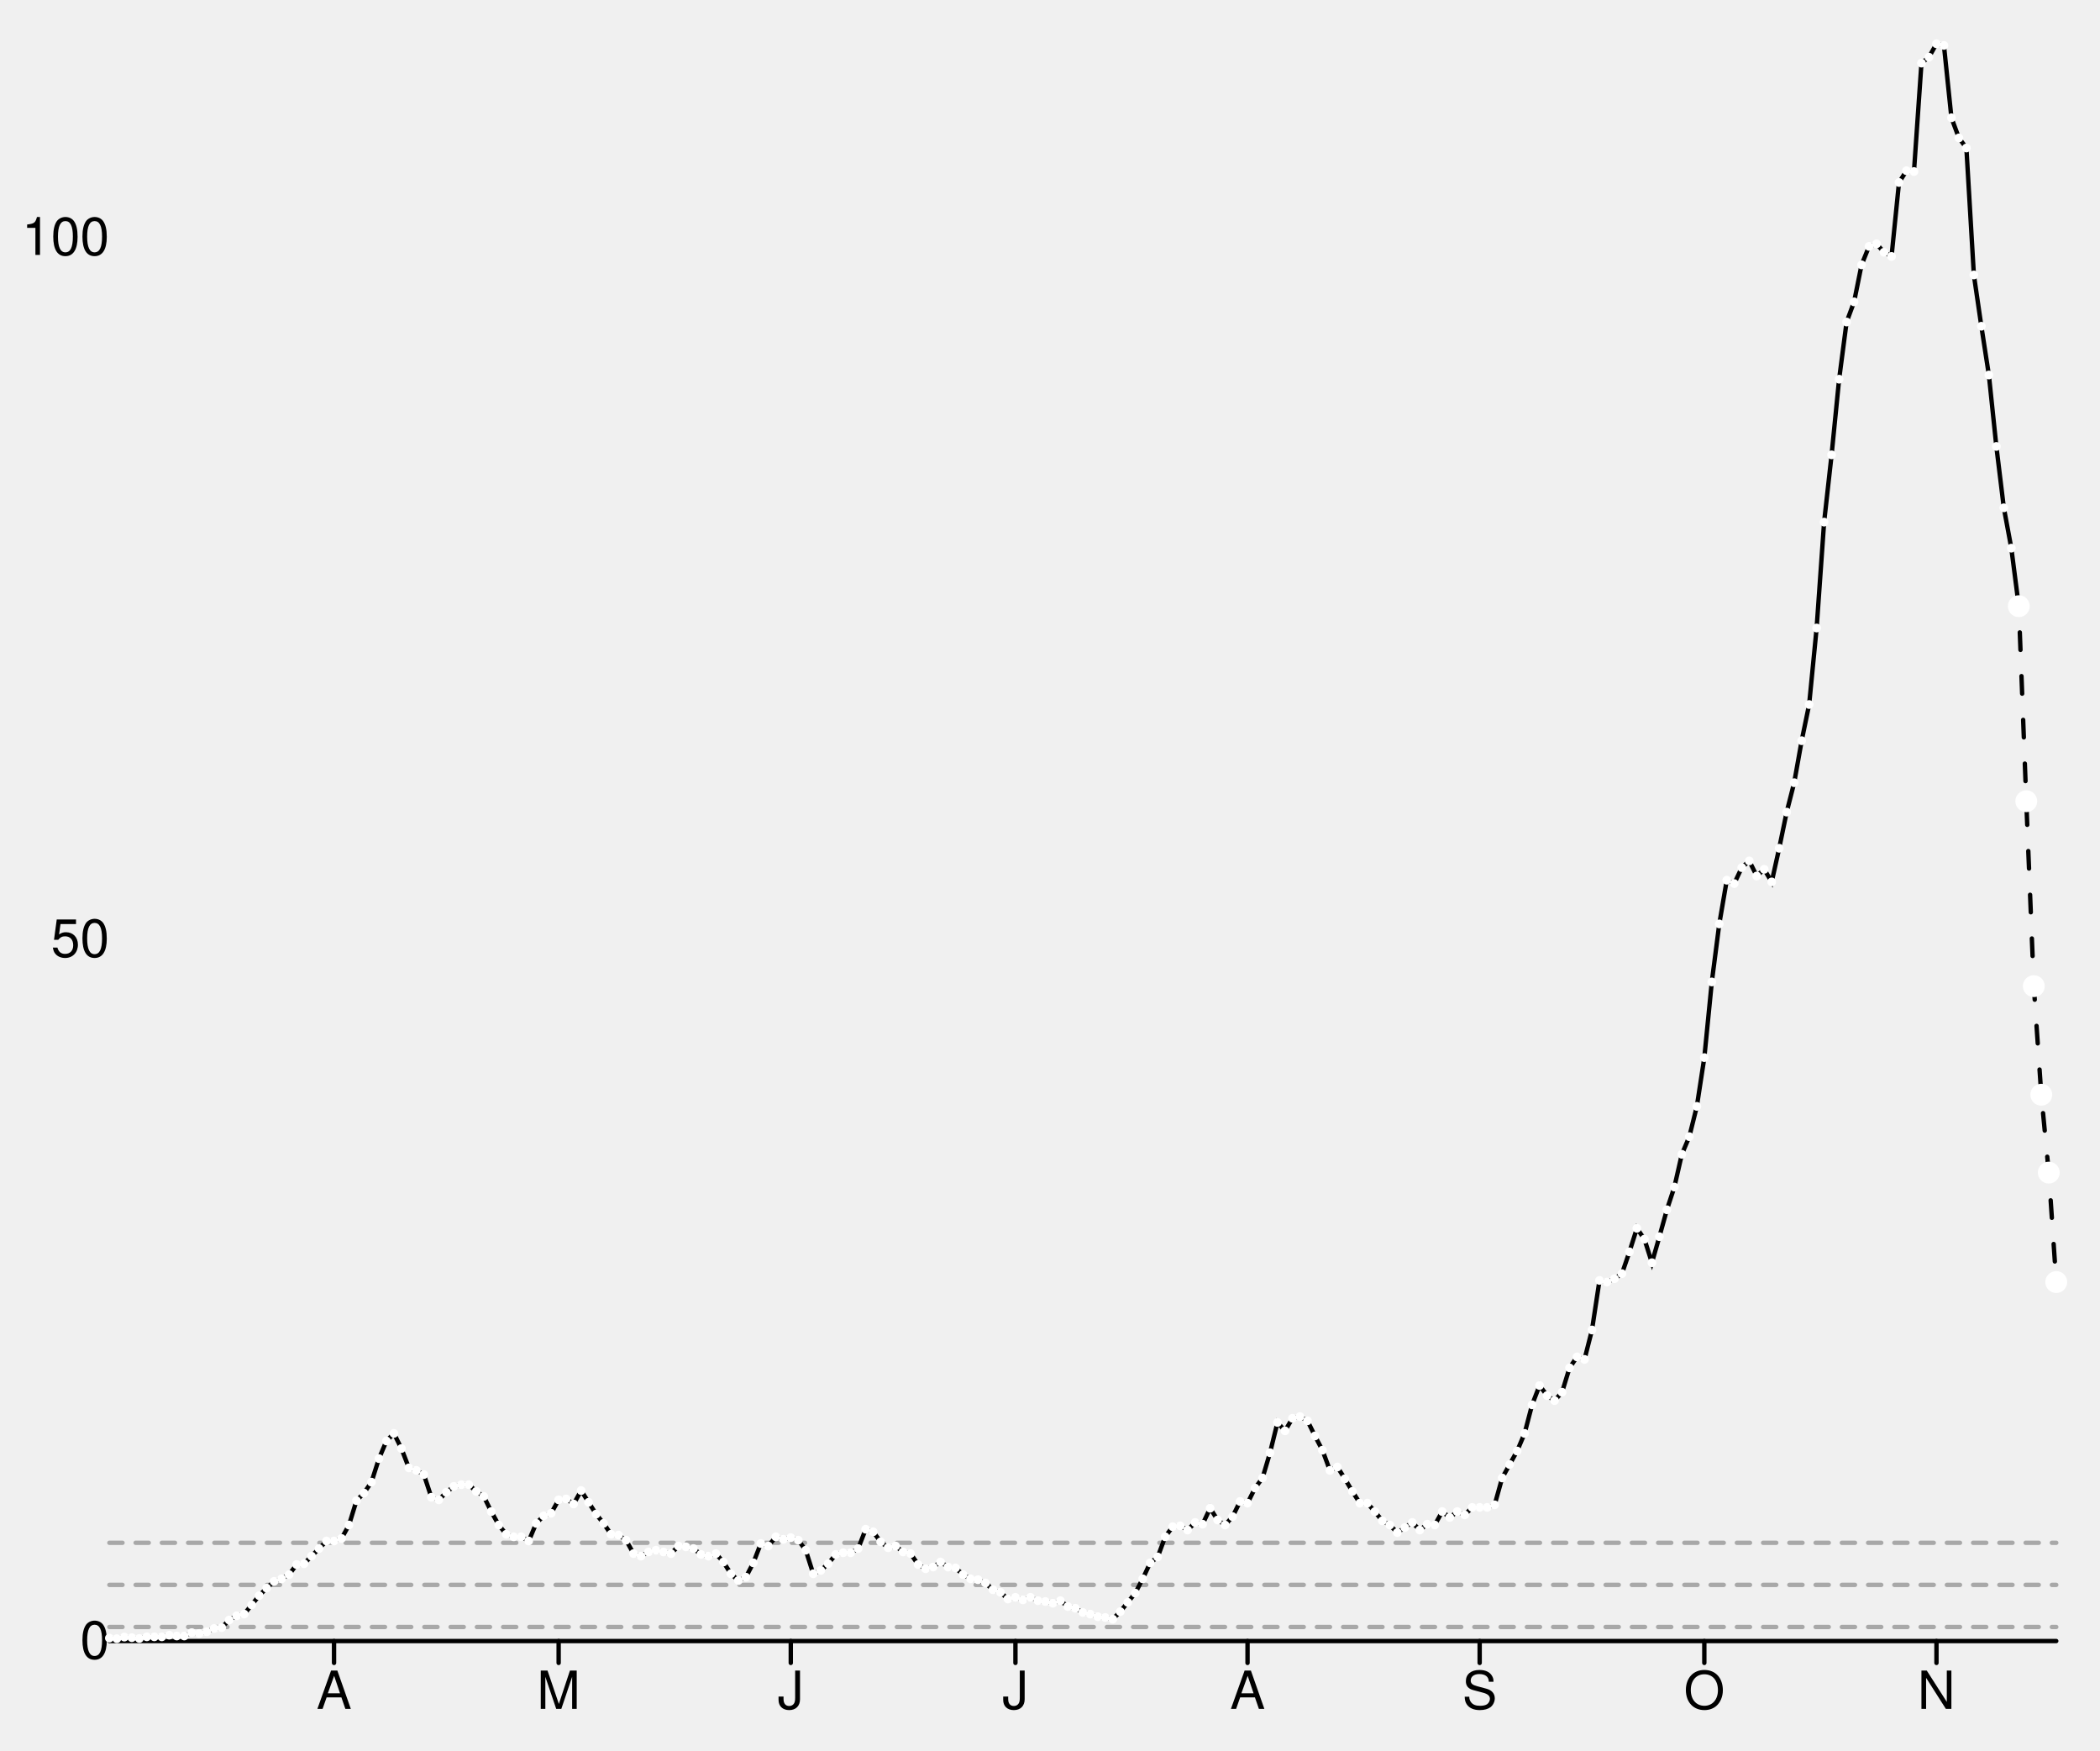
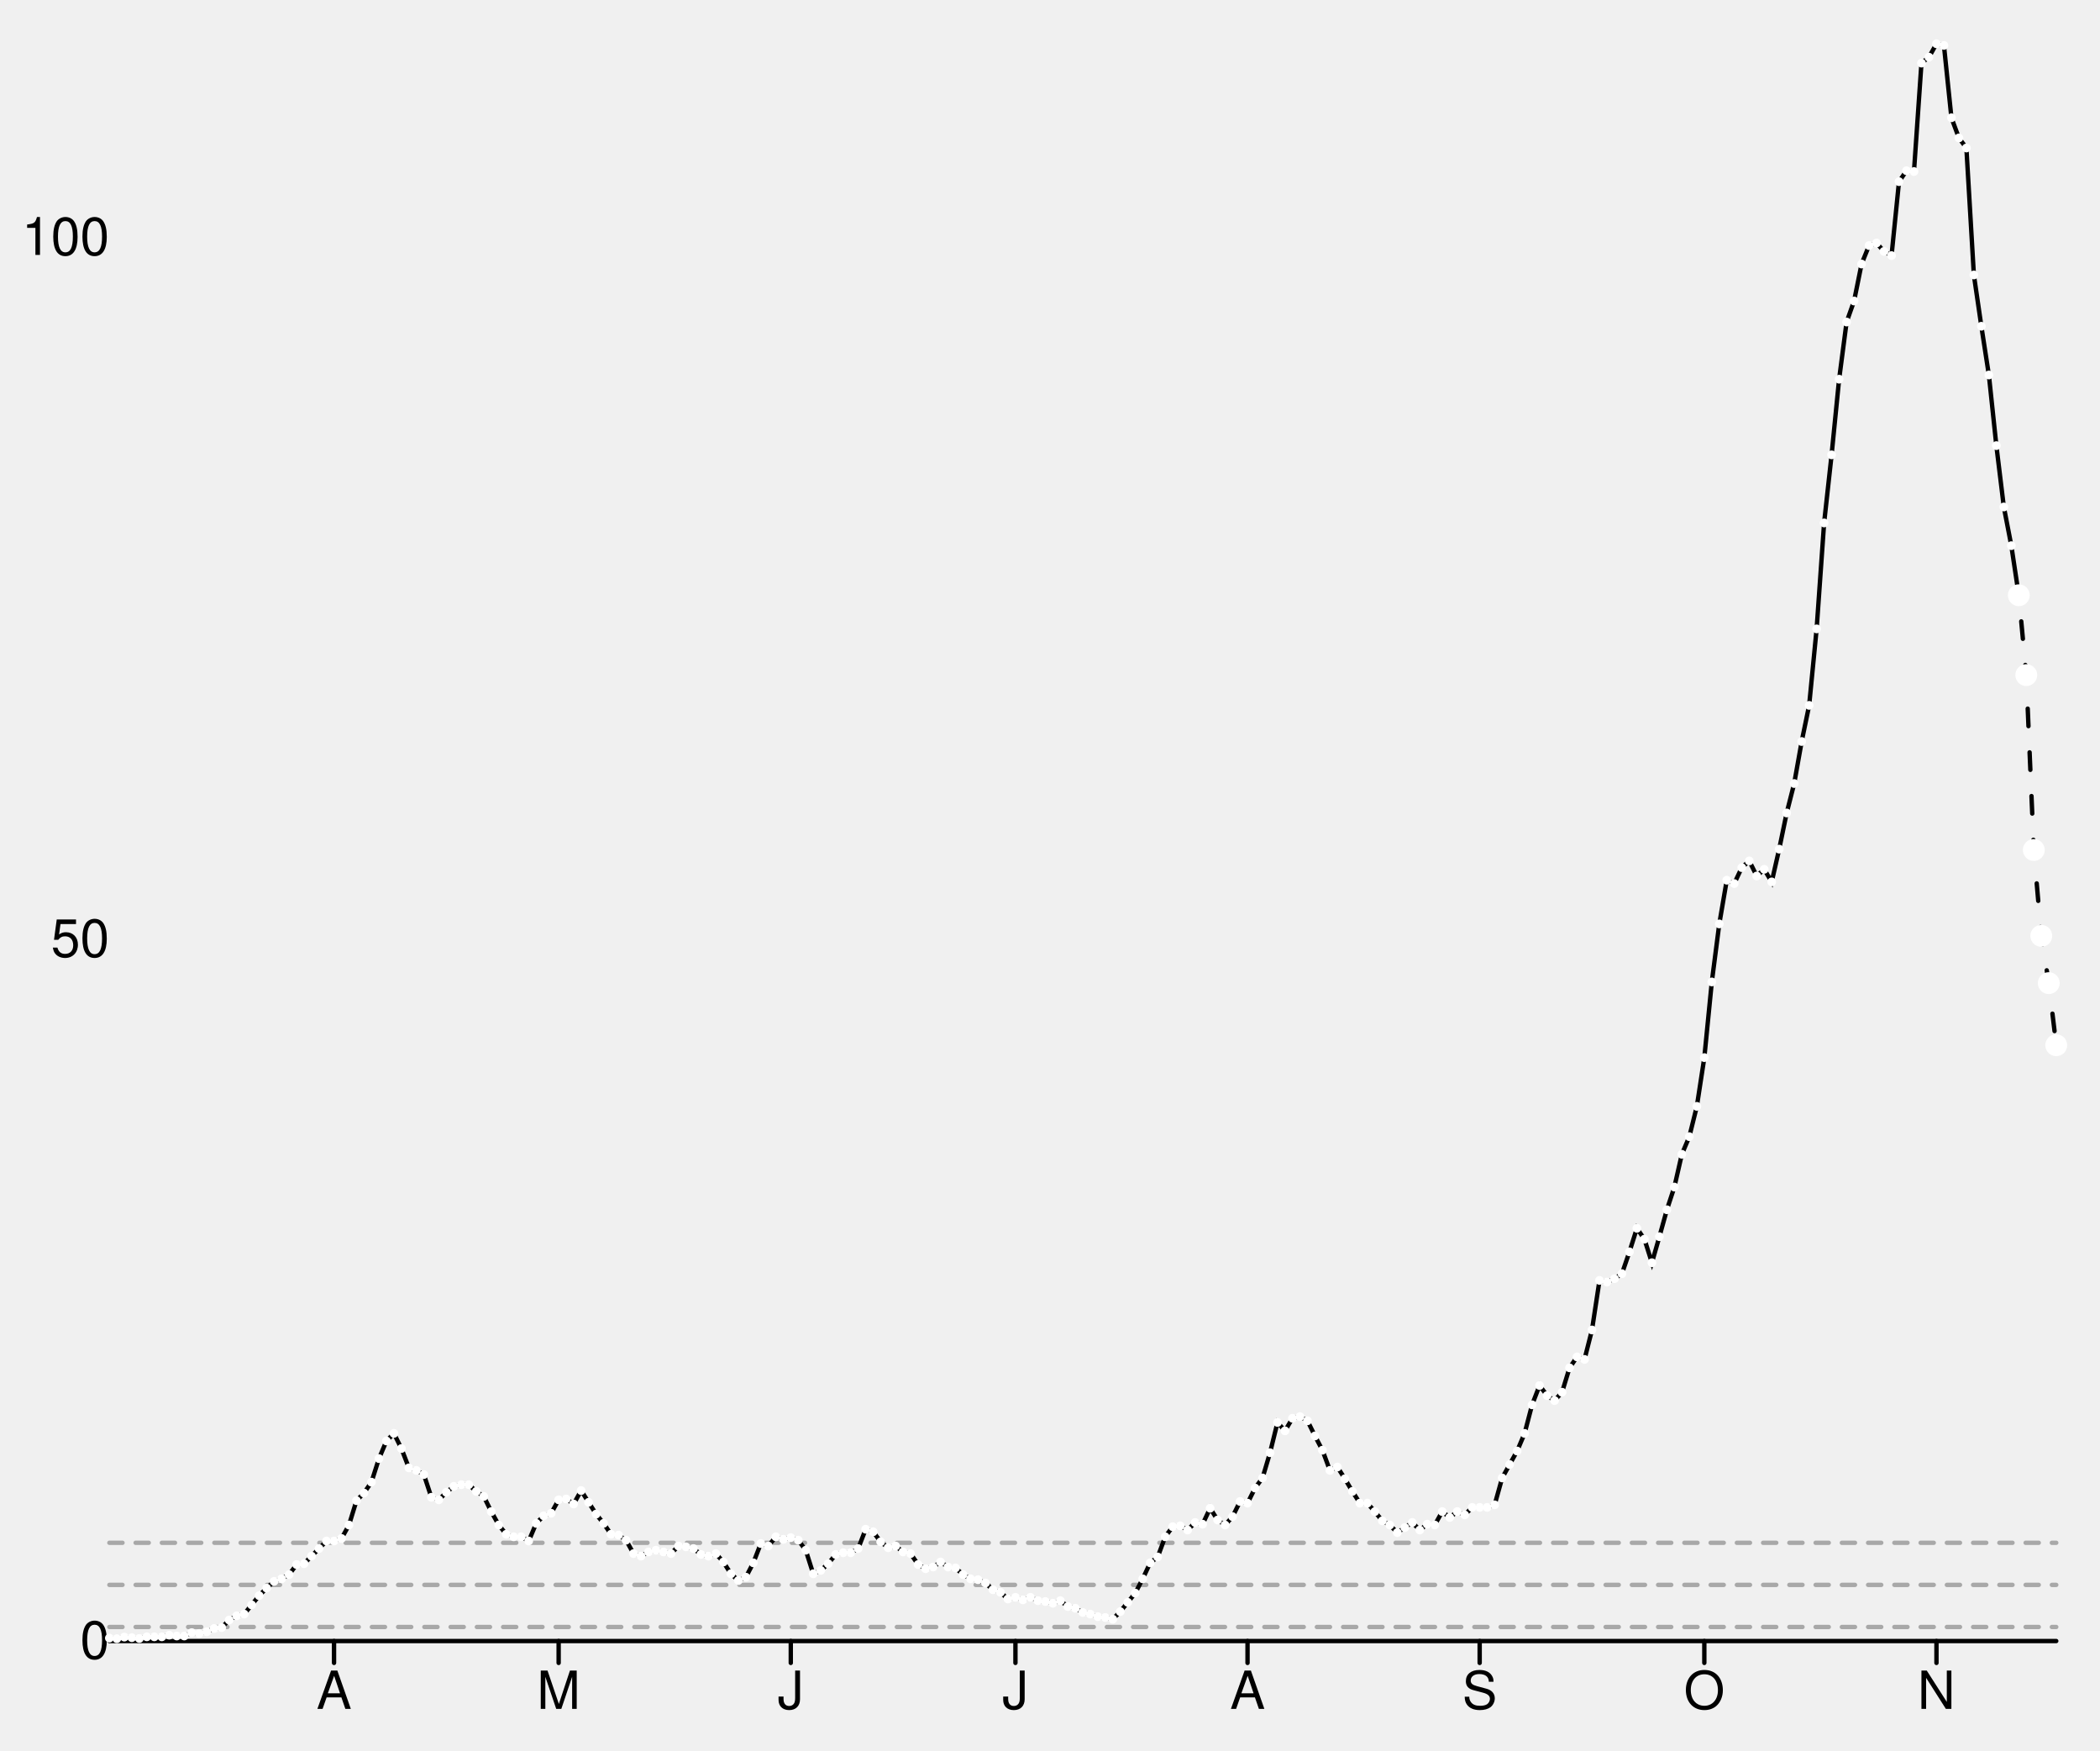
<svg xmlns="http://www.w3.org/2000/svg" width="480" height="400" viewBox="0 0 480 400" style="overflow:display" preserveAspectRatio="xMinYMin meet" overflow="visible">
  <defs>
    <style>
	.data-series path.line { fill-opacity: 0; stroke: black; }
	.data-series path.line.dotted { stroke-dasharray: 12 20 }
	.data-series:hover path.line, .data-series.on path.line { stroke-width: 1; }
	.data-series:hover circle, .data-series.on circle { display: inline; }
	.graph-grid { font-family: "Helvetica Neue",Helvetica,Arial,"Lucida Grande",sans-serif; }
	.graph-grid line { stroke: black; stroke-width: 1; stroke-linecap: round; }
	.graph-grid.graph-grid-x text { text-anchor: middle; dominant-baseline: hanging; transform: translateY(10px); }
	.graph-grid.graph-grid-y text { text-anchor: end; dominant-baseline: middle; transform: translateX(-10px); }
	</style>
  </defs>
  <g class="graph-grid graph-grid-y">
    <line x1="25.00" y1="375.00" x2="470.00" y2="375.00" data-left="25" />
    <text x="35" y="375" text-anchor="end">0</text>
    <text x="35" y="214.623" text-anchor="end">50</text>
    <text x="35" y="54.247" text-anchor="end">100</text>
    <text style="text-anchor:middle;dominant-baseline:hanging;font-weight:bold;transform: translateY(192.5px) rotate(-90deg);" />
  </g>
  <g class="graph-grid graph-grid-x">
    <line class="tick" x1="76.35" y1="375.00" x2="76.35" y2="380.00" />
    <text x="76.346" y="375" text-anchor="middle">A</text>
    <line class="tick" x1="127.69" y1="375.00" x2="127.69" y2="380.00" />
    <text x="127.692" y="375" text-anchor="middle">M</text>
    <line class="tick" x1="180.75" y1="375.00" x2="180.75" y2="380.00" />
    <text x="180.75" y="375" text-anchor="middle">J</text>
    <line class="tick" x1="232.10" y1="375.00" x2="232.10" y2="380.00" />
    <text x="232.096" y="375" text-anchor="middle">J</text>
    <line class="tick" x1="285.15" y1="375.00" x2="285.15" y2="380.00" />
    <text x="285.154" y="375" text-anchor="middle">A</text>
    <line class="tick" x1="338.21" y1="375.00" x2="338.21" y2="380.00" />
    <text x="338.212" y="375" text-anchor="middle">S</text>
    <line class="tick" x1="389.56" y1="375.00" x2="389.56" y2="380.00" />
    <text x="389.558" y="375" text-anchor="middle">O</text>
    <line class="tick" x1="442.62" y1="375.00" x2="442.62" y2="380.00" />
    <text x="442.615" y="375" text-anchor="middle">N</text>
    <text style="text-anchor:middle;dominant-baseline:hanging;font-weight:bold;transform: translateY(192.5px) rotate(-90deg);" />
  </g>
  <g data-series="widespread" class="data-series">
    <path d="M 25.00,352.55L 470.00,352.55" id="E08000004-level-0" class="line" stroke-width="1" stroke-linecap="round" stroke-dasharray="3,3" fill-opacity="0.3" opacity="0.3" />
  </g>
  <g data-series="substantial" class="data-series">
    <path d="M 25.00,362.17L 470.00,362.17" id="E08000004-level-1" class="line" stroke-width="1" stroke-linecap="round" stroke-dasharray="3,3" fill-opacity="0.3" opacity="0.3" />
  </g>
  <g data-series="moderate" class="data-series">
    <path d="M 25.00,371.79L 470.00,371.79" id="E08000004-level-2" class="line" stroke-width="1" stroke-linecap="round" stroke-dasharray="3,3" fill-opacity="0.3" opacity="0.3" />
  </g>
  <g data-series="new-cases" class="data-series">
-     <path d="M 25.00,374.33L 26.71,374.46L 28.42,374.10L 30.13,374.23L 31.85,374.42L 33.56,374.04L 35.27,374.04L 36.98,374.04L 38.69,373.66L 40.40,373.85L 42.12,373.85L 43.83,373.08L 45.54,373.27L 47.25,372.89L 48.96,372.12L 50.67,371.93L 52.38,370.20L 54.10,369.24L 55.81,368.85L 57.52,366.74L 59.23,364.63L 60.94,362.90L 62.65,361.36L 64.37,360.78L 66.08,359.82L 67.79,357.52L 69.50,357.33L 71.21,355.60L 72.92,353.87L 74.63,352.14L 76.35,352.14L 78.06,351.56L 79.77,348.49L 81.48,342.92L 83.19,341.19L 84.90,338.69L 86.62,333.31L 88.33,329.28L 90.04,327.55L 91.75,331.01L 93.46,335.43L 95.17,336.00L 96.88,336.96L 98.60,342.15L 100.31,342.73L 102.02,341.00L 103.73,339.65L 105.44,339.27L 107.15,339.27L 108.87,340.81L 110.58,341.96L 112.29,345.42L 114.00,348.49L 115.71,350.60L 117.42,351.18L 119.13,351.18L 120.85,352.14L 122.56,348.11L 124.27,346.38L 125.98,345.80L 127.69,342.73L 129.40,342.53L 131.12,343.69L 132.83,340.61L 134.54,343.30L 136.25,345.99L 137.96,348.11L 139.67,350.60L 141.38,350.79L 143.10,351.95L 144.81,355.02L 146.52,355.60L 148.23,354.64L 149.94,354.25L 151.65,354.64L 153.37,355.02L 155.08,353.29L 156.79,353.48L 158.50,353.87L 160.21,355.21L 161.92,355.60L 163.63,355.02L 165.35,356.94L 167.06,359.63L 168.77,361.17L 170.48,360.40L 172.19,357.13L 173.90,352.72L 175.62,353.29L 177.33,351.18L 179.04,351.76L 180.75,351.37L 182.46,351.95L 184.17,354.25L 185.88,359.63L 187.60,358.86L 189.31,357.33L 191.02,355.21L 192.73,354.83L 194.44,354.83L 196.15,353.87L 197.87,349.45L 199.58,350.03L 201.29,352.33L 203.00,353.68L 204.71,353.29L 206.42,354.64L 208.13,355.02L 209.85,357.52L 211.56,358.48L 213.27,358.09L 214.98,356.94L 216.69,358.09L 218.40,358.29L 220.12,359.82L 221.83,360.78L 223.54,360.98L 225.25,361.74L 226.96,363.28L 228.67,363.86L 230.38,365.39L 232.10,365.01L 233.81,365.59L 235.52,365.01L 237.23,365.78L 238.94,365.97L 240.65,366.36L 242.37,365.78L 244.08,367.12L 245.79,367.51L 247.50,368.47L 249.21,368.85L 250.92,369.43L 252.63,369.62L 254.35,370.01L 256.06,368.28L 257.77,366.16L 259.48,364.05L 261.19,360.78L 262.90,357.13L 264.62,355.79L 266.33,351.18L 268.04,348.87L 269.75,348.68L 271.46,349.64L 273.17,347.91L 274.88,348.30L 276.60,344.65L 278.31,347.34L 280.02,348.49L 281.73,346.57L 283.44,343.11L 285.15,343.49L 286.87,340.04L 288.58,337.73L 290.29,331.97L 292.00,325.05L 293.71,326.97L 295.42,324.09L 297.13,323.71L 298.85,324.67L 300.56,328.13L 302.27,331.39L 303.98,336.00L 305.69,335.23L 307.40,337.92L 309.12,340.81L 310.83,343.49L 312.54,343.49L 314.25,345.42L 315.96,347.53L 317.67,348.49L 319.38,350.22L 321.10,349.07L 322.81,347.91L 324.52,349.64L 326.23,348.30L 327.94,348.49L 329.65,345.42L 331.37,346.76L 333.08,345.42L 334.79,346.18L 336.50,344.46L 338.21,344.46L 339.92,344.46L 341.63,343.88L 343.35,337.73L 345.06,334.66L 346.77,331.58L 348.48,327.55L 350.19,321.02L 351.90,316.60L 353.62,318.91L 355.33,320.06L 357.04,318.14L 358.75,312.57L 360.46,310.07L 362.17,310.64L 363.88,303.92L 365.60,292.59L 367.31,292.97L 369.02,292.20L 370.73,291.05L 372.44,286.06L 374.15,280.68L 375.87,283.17L 377.58,288.55L 379.29,282.60L 381.00,276.45L 382.71,271.26L 384.42,263.77L 386.13,259.74L 387.85,252.82L 389.56,241.68L 391.27,224.39L 392.98,211.13L 394.69,201.14L 396.40,201.91L 398.12,198.26L 399.83,196.73L 401.54,200.18L 403.25,198.65L 404.96,201.53L 406.67,193.84L 408.38,185.58L 410.10,178.86L 411.81,169.26L 413.52,160.99L 415.23,143.51L 416.94,119.31L 418.65,103.94L 420.37,86.65L 422.08,73.59L 423.79,68.98L 425.50,60.52L 427.21,56.30L 428.92,55.72L 430.63,57.64L 432.35,58.60L 434.06,41.70L 435.77,39.01L 437.48,39.20L 439.19,14.42L 440.90,13.07L 442.62,10.00L 444.33,10.38L 446.04,26.91L 447.75,31.52L 449.46,33.82L 451.17,62.83L 452.88,74.55L 454.60,85.69L 456.31,102.02L 458.02,116.04L 459.73,125.26L 461.44,138.52" id="New cases" class="line" stroke-width="1" stroke-linecap="round" />
+     <path d="M 25.00,374.33L 26.71,374.46L 28.42,374.10L 30.13,374.23L 31.85,374.42L 33.56,374.04L 35.27,374.04L 36.98,374.04L 38.69,373.66L 40.40,373.85L 42.12,373.85L 43.83,373.08L 45.54,373.27L 47.25,372.89L 48.96,372.12L 50.67,371.93L 52.38,370.20L 54.10,369.24L 55.81,368.85L 57.52,366.74L 59.23,364.63L 60.94,362.90L 62.65,361.36L 64.37,360.78L 66.08,359.82L 67.79,357.52L 69.50,357.33L 71.21,355.60L 72.92,353.87L 74.63,352.14L 76.35,352.14L 78.06,351.56L 79.77,348.49L 81.48,342.92L 83.19,341.19L 84.90,338.69L 86.62,333.31L 88.33,329.28L 90.04,327.55L 91.75,331.01L 93.46,335.43L 95.17,336.00L 96.88,336.96L 98.60,342.15L 100.31,342.73L 102.02,341.00L 103.73,339.65L 105.44,339.27L 107.15,339.27L 108.87,340.81L 110.58,341.96L 112.29,345.42L 114.00,348.49L 115.71,350.60L 117.42,351.18L 119.13,351.18L 120.85,352.14L 122.56,348.11L 124.27,346.38L 125.98,345.80L 127.69,342.73L 129.40,342.53L 131.12,343.69L 132.83,340.61L 134.54,343.30L 136.25,345.99L 137.96,348.11L 139.67,350.60L 141.38,350.79L 143.10,351.95L 144.81,355.02L 146.52,355.60L 148.23,354.64L 149.94,354.25L 151.65,354.64L 153.37,355.02L 155.08,353.29L 156.79,353.48L 158.50,353.87L 160.21,355.21L 161.92,355.60L 163.63,355.02L 165.35,356.94L 167.06,359.63L 168.77,361.17L 170.48,360.40L 172.19,357.13L 173.90,352.72L 175.62,353.29L 177.33,351.18L 179.04,351.76L 180.75,351.37L 182.46,351.95L 184.17,354.25L 185.88,359.63L 187.60,358.86L 189.31,357.33L 191.02,355.21L 192.73,354.83L 194.44,354.83L 196.15,353.87L 197.87,349.45L 199.58,350.03L 201.29,352.33L 203.00,353.68L 204.71,353.29L 206.42,354.64L 208.13,355.02L 209.85,357.52L 211.56,358.48L 213.27,358.09L 214.98,356.94L 216.69,358.09L 218.40,358.29L 220.12,359.82L 221.83,360.78L 223.54,360.98L 225.25,361.74L 226.96,363.28L 228.67,363.86L 230.38,365.39L 232.10,365.01L 233.81,365.59L 235.52,365.01L 237.23,365.78L 238.94,365.97L 240.65,366.36L 242.37,365.78L 244.08,367.12L 245.79,367.51L 247.50,368.47L 249.21,368.85L 250.92,369.43L 252.63,369.62L 254.35,370.01L 256.06,368.28L 257.77,366.16L 259.48,364.05L 261.19,360.78L 262.90,357.13L 264.62,355.79L 266.33,351.18L 268.04,348.87L 269.75,348.68L 271.46,349.64L 273.17,347.91L 274.88,348.30L 276.60,344.65L 278.31,347.34L 280.02,348.49L 281.73,346.57L 283.44,343.11L 285.15,343.49L 286.87,340.04L 288.58,337.73L 290.29,331.97L 292.00,325.05L 293.71,326.97L 295.42,324.09L 297.13,323.71L 298.85,324.67L 300.56,328.13L 302.27,331.39L 303.98,336.00L 305.69,335.23L 307.40,337.92L 309.12,340.81L 310.83,343.49L 312.54,343.49L 314.25,345.42L 315.96,347.53L 317.67,348.49L 319.38,350.22L 321.10,349.07L 322.81,347.91L 324.52,349.64L 326.23,348.30L 327.94,348.49L 329.65,345.42L 331.37,346.76L 333.08,345.42L 334.79,346.18L 336.50,344.46L 338.21,344.46L 339.92,344.46L 341.63,343.88L 343.35,337.73L 345.06,334.66L 346.77,331.58L 348.48,327.55L 350.19,321.02L 351.90,316.60L 353.62,318.91L 355.33,320.06L 357.04,318.14L 358.75,312.57L 360.46,310.07L 362.17,310.64L 363.88,303.92L 365.60,292.59L 367.31,292.97L 369.02,292.20L 370.73,291.05L 372.44,286.06L 374.15,280.68L 375.87,283.17L 377.58,288.55L 379.29,282.60L 381.00,276.45L 382.71,271.26L 384.42,263.77L 386.13,259.74L 387.85,252.82L 389.56,241.68L 391.27,224.39L 392.98,211.13L 394.69,201.14L 396.40,201.91L 398.12,198.26L 399.83,196.73L 401.54,200.18L 403.25,198.65L 404.96,201.53L 406.67,194.04L 408.38,185.78L 410.10,179.05L 411.81,169.45L 413.52,161.19L 415.23,143.71L 416.94,119.50L 418.65,103.94L 420.37,86.65L 422.08,73.59L 423.79,68.78L 425.50,60.33L 427.21,56.11L 428.92,55.53L 430.63,57.45L 432.35,58.41L 434.06,41.51L 435.77,39.01L 437.48,39.20L 439.19,14.42L 440.90,13.07L 442.62,10.00L 444.33,10.38L 446.04,26.91L 447.75,31.52L 449.46,33.82L 451.17,62.83L 452.88,74.55L 454.60,85.69L 456.31,101.83L 458.02,115.85L 459.73,124.69L 461.44,136.02" id="New cases" class="line" stroke-width="1" stroke-linecap="round" />
    <circle cx="25.00" cy="374.33" data-y="0.21" data-x="1583107200" r="1" fill="white" />
    <circle cx="26.71" cy="374.46" data-y="0.17" data-x="1583193600" r="1" fill="white" />
    <circle cx="28.42" cy="374.10" data-y="0.28" data-x="1583280000" r="1" fill="white" />
    <circle cx="30.13" cy="374.23" data-y="0.24" data-x="1583366400" r="1" fill="white" />
    <circle cx="31.85" cy="374.42" data-y="0.18" data-x="1583452800" r="1" fill="white" />
    <circle cx="33.56" cy="374.04" data-y="0.30" data-x="1583539200" r="1" fill="white" />
    <circle cx="35.27" cy="374.04" data-y="0.30" data-x="1583625600" r="1" fill="white" />
    <circle cx="36.98" cy="374.04" data-y="0.30" data-x="1583712000" r="1" fill="white" />
    <circle cx="38.69" cy="373.66" data-y="0.42" data-x="1583798400" r="1" fill="white" />
    <circle cx="40.40" cy="373.85" data-y="0.36" data-x="1583884800" r="1" fill="white" />
    <circle cx="42.12" cy="373.85" data-y="0.36" data-x="1583971200" r="1" fill="white" />
    <circle cx="43.83" cy="373.08" data-y="0.60" data-x="1584057600" r="1" fill="white" />
    <circle cx="45.54" cy="373.27" data-y="0.54" data-x="1584144000" r="1" fill="white" />
    <circle cx="47.25" cy="372.89" data-y="0.66" data-x="1584230400" r="1" fill="white" />
    <circle cx="48.96" cy="372.12" data-y="0.90" data-x="1584316800" r="1" fill="white" />
    <circle cx="50.67" cy="371.93" data-y="0.96" data-x="1584403200" r="1" fill="white" />
    <circle cx="52.38" cy="370.20" data-y="1.50" data-x="1584489600" r="1" fill="white" />
    <circle cx="54.10" cy="369.24" data-y="1.80" data-x="1584576000" r="1" fill="white" />
    <circle cx="55.81" cy="368.85" data-y="1.92" data-x="1584662400" r="1" fill="white" />
    <circle cx="57.52" cy="366.74" data-y="2.58" data-x="1584748800" r="1" fill="white" />
    <circle cx="59.23" cy="364.63" data-y="3.23" data-x="1584835200" r="1" fill="white" />
    <circle cx="60.94" cy="362.90" data-y="3.77" data-x="1584921600" r="1" fill="white" />
    <circle cx="62.65" cy="361.36" data-y="4.25" data-x="1585008000" r="1" fill="white" />
    <circle cx="64.37" cy="360.78" data-y="4.43" data-x="1585094400" r="1" fill="white" />
    <circle cx="66.08" cy="359.82" data-y="4.73" data-x="1585180800" r="1" fill="white" />
    <circle cx="67.79" cy="357.52" data-y="5.45" data-x="1585267200" r="1" fill="white" />
    <circle cx="69.50" cy="357.33" data-y="5.51" data-x="1585353600" r="1" fill="white" />
    <circle cx="71.21" cy="355.60" data-y="6.05" data-x="1585440000" r="1" fill="white" />
    <circle cx="72.92" cy="353.87" data-y="6.59" data-x="1585526400" r="1" fill="white" />
    <circle cx="74.63" cy="352.14" data-y="7.13" data-x="1585612800" r="1" fill="white" />
    <circle cx="76.35" cy="352.14" data-y="7.13" data-x="1585699200" r="1" fill="white" />
    <circle cx="78.06" cy="351.56" data-y="7.31" data-x="1585785600" r="1" fill="white" />
    <circle cx="79.77" cy="348.49" data-y="8.27" data-x="1585872000" r="1" fill="white" />
    <circle cx="81.48" cy="342.92" data-y="10.00" data-x="1585958400" r="1" fill="white" />
    <circle cx="83.19" cy="341.19" data-y="10.54" data-x="1586044800" r="1" fill="white" />
    <circle cx="84.90" cy="338.69" data-y="11.32" data-x="1586131200" r="1" fill="white" />
    <circle cx="86.62" cy="333.31" data-y="13.00" data-x="1586217600" r="1" fill="white" />
    <circle cx="88.33" cy="329.28" data-y="14.25" data-x="1586304000" r="1" fill="white" />
    <circle cx="90.04" cy="327.55" data-y="14.79" data-x="1586390400" r="1" fill="white" />
    <circle cx="91.75" cy="331.01" data-y="13.72" data-x="1586476800" r="1" fill="white" />
    <circle cx="93.46" cy="335.43" data-y="12.34" data-x="1586563200" r="1" fill="white" />
    <circle cx="95.17" cy="336.00" data-y="12.16" data-x="1586649600" r="1" fill="white" />
    <circle cx="96.88" cy="336.96" data-y="11.86" data-x="1586736000" r="1" fill="white" />
    <circle cx="98.60" cy="342.15" data-y="10.24" data-x="1586822400" r="1" fill="white" />
    <circle cx="100.31" cy="342.73" data-y="10.06" data-x="1586908800" r="1" fill="white" />
    <circle cx="102.02" cy="341.00" data-y="10.60" data-x="1586995200" r="1" fill="white" />
    <circle cx="103.73" cy="339.65" data-y="11.02" data-x="1587081600" r="1" fill="white" />
    <circle cx="105.44" cy="339.27" data-y="11.14" data-x="1587168000" r="1" fill="white" />
    <circle cx="107.15" cy="339.27" data-y="11.14" data-x="1587254400" r="1" fill="white" />
    <circle cx="108.87" cy="340.81" data-y="10.66" data-x="1587340800" r="1" fill="white" />
    <circle cx="110.58" cy="341.96" data-y="10.30" data-x="1587427200" r="1" fill="white" />
    <circle cx="112.29" cy="345.42" data-y="9.22" data-x="1587513600" r="1" fill="white" />
    <circle cx="114.00" cy="348.49" data-y="8.27" data-x="1587600000" r="1" fill="white" />
    <circle cx="115.71" cy="350.60" data-y="7.61" data-x="1587686400" r="1" fill="white" />
    <circle cx="117.42" cy="351.18" data-y="7.43" data-x="1587772800" r="1" fill="white" />
    <circle cx="119.13" cy="351.18" data-y="7.43" data-x="1587859200" r="1" fill="white" />
    <circle cx="120.85" cy="352.14" data-y="7.13" data-x="1587945600" r="1" fill="white" />
    <circle cx="122.56" cy="348.11" data-y="8.38" data-x="1588032000" r="1" fill="white" />
    <circle cx="124.27" cy="346.38" data-y="8.92" data-x="1588118400" r="1" fill="white" />
    <circle cx="125.98" cy="345.80" data-y="9.10" data-x="1588204800" r="1" fill="white" />
    <circle cx="127.69" cy="342.73" data-y="10.06" data-x="1588291200" r="1" fill="white" />
    <circle cx="129.40" cy="342.53" data-y="10.12" data-x="1588377600" r="1" fill="white" />
    <circle cx="131.12" cy="343.69" data-y="9.76" data-x="1588464000" r="1" fill="white" />
    <circle cx="132.83" cy="340.61" data-y="10.72" data-x="1588550400" r="1" fill="white" />
    <circle cx="134.54" cy="343.30" data-y="9.88" data-x="1588636800" r="1" fill="white" />
    <circle cx="136.25" cy="345.99" data-y="9.04" data-x="1588723200" r="1" fill="white" />
    <circle cx="137.96" cy="348.11" data-y="8.38" data-x="1588809600" r="1" fill="white" />
    <circle cx="139.67" cy="350.60" data-y="7.61" data-x="1588896000" r="1" fill="white" />
    <circle cx="141.38" cy="350.79" data-y="7.55" data-x="1588982400" r="1" fill="white" />
    <circle cx="143.10" cy="351.95" data-y="7.19" data-x="1589068800" r="1" fill="white" />
    <circle cx="144.81" cy="355.02" data-y="6.23" data-x="1589155200" r="1" fill="white" />
    <circle cx="146.52" cy="355.60" data-y="6.05" data-x="1589241600" r="1" fill="white" />
    <circle cx="148.23" cy="354.64" data-y="6.35" data-x="1589328000" r="1" fill="white" />
    <circle cx="149.94" cy="354.25" data-y="6.47" data-x="1589414400" r="1" fill="white" />
    <circle cx="151.65" cy="354.64" data-y="6.35" data-x="1589500800" r="1" fill="white" />
    <circle cx="153.37" cy="355.02" data-y="6.23" data-x="1589587200" r="1" fill="white" />
    <circle cx="155.08" cy="353.29" data-y="6.77" data-x="1589673600" r="1" fill="white" />
    <circle cx="156.79" cy="353.48" data-y="6.71" data-x="1589760000" r="1" fill="white" />
    <circle cx="158.50" cy="353.87" data-y="6.59" data-x="1589846400" r="1" fill="white" />
    <circle cx="160.21" cy="355.21" data-y="6.17" data-x="1589932800" r="1" fill="white" />
    <circle cx="161.92" cy="355.60" data-y="6.05" data-x="1590019200" r="1" fill="white" />
    <circle cx="163.63" cy="355.02" data-y="6.23" data-x="1590105600" r="1" fill="white" />
    <circle cx="165.35" cy="356.94" data-y="5.63" data-x="1590192000" r="1" fill="white" />
    <circle cx="167.06" cy="359.63" data-y="4.79" data-x="1590278400" r="1" fill="white" />
    <circle cx="168.77" cy="361.17" data-y="4.31" data-x="1590364800" r="1" fill="white" />
    <circle cx="170.48" cy="360.40" data-y="4.55" data-x="1590451200" r="1" fill="white" />
    <circle cx="172.19" cy="357.13" data-y="5.57" data-x="1590537600" r="1" fill="white" />
    <circle cx="173.90" cy="352.72" data-y="6.95" data-x="1590624000" r="1" fill="white" />
    <circle cx="175.62" cy="353.29" data-y="6.77" data-x="1590710400" r="1" fill="white" />
    <circle cx="177.33" cy="351.18" data-y="7.43" data-x="1590796800" r="1" fill="white" />
    <circle cx="179.04" cy="351.76" data-y="7.25" data-x="1590883200" r="1" fill="white" />
    <circle cx="180.75" cy="351.37" data-y="7.37" data-x="1590969600" r="1" fill="white" />
    <circle cx="182.46" cy="351.95" data-y="7.19" data-x="1591056000" r="1" fill="white" />
    <circle cx="184.17" cy="354.25" data-y="6.47" data-x="1591142400" r="1" fill="white" />
    <circle cx="185.88" cy="359.63" data-y="4.79" data-x="1591228800" r="1" fill="white" />
    <circle cx="187.60" cy="358.86" data-y="5.03" data-x="1591315200" r="1" fill="white" />
    <circle cx="189.31" cy="357.33" data-y="5.51" data-x="1591401600" r="1" fill="white" />
    <circle cx="191.02" cy="355.21" data-y="6.17" data-x="1591488000" r="1" fill="white" />
    <circle cx="192.73" cy="354.83" data-y="6.29" data-x="1591574400" r="1" fill="white" />
    <circle cx="194.44" cy="354.83" data-y="6.29" data-x="1591660800" r="1" fill="white" />
    <circle cx="196.15" cy="353.87" data-y="6.59" data-x="1591747200" r="1" fill="white" />
    <circle cx="197.87" cy="349.45" data-y="7.97" data-x="1591833600" r="1" fill="white" />
    <circle cx="199.58" cy="350.03" data-y="7.79" data-x="1591920000" r="1" fill="white" />
    <circle cx="201.29" cy="352.33" data-y="7.07" data-x="1592006400" r="1" fill="white" />
    <circle cx="203.00" cy="353.68" data-y="6.65" data-x="1592092800" r="1" fill="white" />
    <circle cx="204.71" cy="353.29" data-y="6.77" data-x="1592179200" r="1" fill="white" />
    <circle cx="206.42" cy="354.64" data-y="6.35" data-x="1592265600" r="1" fill="white" />
    <circle cx="208.13" cy="355.02" data-y="6.23" data-x="1592352000" r="1" fill="white" />
    <circle cx="209.85" cy="357.52" data-y="5.45" data-x="1592438400" r="1" fill="white" />
    <circle cx="211.56" cy="358.48" data-y="5.15" data-x="1592524800" r="1" fill="white" />
    <circle cx="213.27" cy="358.09" data-y="5.27" data-x="1592611200" r="1" fill="white" />
    <circle cx="214.98" cy="356.94" data-y="5.63" data-x="1592697600" r="1" fill="white" />
    <circle cx="216.69" cy="358.09" data-y="5.27" data-x="1592784000" r="1" fill="white" />
    <circle cx="218.40" cy="358.29" data-y="5.21" data-x="1592870400" r="1" fill="white" />
    <circle cx="220.12" cy="359.82" data-y="4.73" data-x="1592956800" r="1" fill="white" />
    <circle cx="221.83" cy="360.78" data-y="4.43" data-x="1593043200" r="1" fill="white" />
    <circle cx="223.54" cy="360.98" data-y="4.37" data-x="1593129600" r="1" fill="white" />
    <circle cx="225.25" cy="361.74" data-y="4.13" data-x="1593216000" r="1" fill="white" />
    <circle cx="226.96" cy="363.28" data-y="3.65" data-x="1593302400" r="1" fill="white" />
    <circle cx="228.67" cy="363.86" data-y="3.47" data-x="1593388800" r="1" fill="white" />
    <circle cx="230.38" cy="365.39" data-y="2.99" data-x="1593475200" r="1" fill="white" />
    <circle cx="232.10" cy="365.01" data-y="3.11" data-x="1593561600" r="1" fill="white" />
    <circle cx="233.81" cy="365.59" data-y="2.93" data-x="1593648000" r="1" fill="white" />
    <circle cx="235.52" cy="365.01" data-y="3.11" data-x="1593734400" r="1" fill="white" />
    <circle cx="237.23" cy="365.78" data-y="2.87" data-x="1593820800" r="1" fill="white" />
    <circle cx="238.94" cy="365.97" data-y="2.81" data-x="1593907200" r="1" fill="white" />
    <circle cx="240.65" cy="366.36" data-y="2.70" data-x="1593993600" r="1" fill="white" />
    <circle cx="242.37" cy="365.78" data-y="2.87" data-x="1594080000" r="1" fill="white" />
    <circle cx="244.08" cy="367.12" data-y="2.46" data-x="1594166400" r="1" fill="white" />
    <circle cx="245.79" cy="367.51" data-y="2.34" data-x="1594252800" r="1" fill="white" />
    <circle cx="247.50" cy="368.47" data-y="2.04" data-x="1594339200" r="1" fill="white" />
    <circle cx="249.21" cy="368.85" data-y="1.92" data-x="1594425600" r="1" fill="white" />
    <circle cx="250.92" cy="369.43" data-y="1.74" data-x="1594512000" r="1" fill="white" />
    <circle cx="252.63" cy="369.62" data-y="1.68" data-x="1594598400" r="1" fill="white" />
    <circle cx="254.35" cy="370.01" data-y="1.56" data-x="1594684800" r="1" fill="white" />
    <circle cx="256.06" cy="368.28" data-y="2.10" data-x="1594771200" r="1" fill="white" />
    <circle cx="257.77" cy="366.16" data-y="2.76" data-x="1594857600" r="1" fill="white" />
    <circle cx="259.48" cy="364.05" data-y="3.41" data-x="1594944000" r="1" fill="white" />
    <circle cx="261.19" cy="360.78" data-y="4.43" data-x="1595030400" r="1" fill="white" />
    <circle cx="262.90" cy="357.13" data-y="5.57" data-x="1595116800" r="1" fill="white" />
    <circle cx="264.62" cy="355.79" data-y="5.99" data-x="1595203200" r="1" fill="white" />
    <circle cx="266.33" cy="351.18" data-y="7.43" data-x="1595289600" r="1" fill="white" />
    <circle cx="268.04" cy="348.87" data-y="8.15" data-x="1595376000" r="1" fill="white" />
    <circle cx="269.75" cy="348.68" data-y="8.21" data-x="1595462400" r="1" fill="white" />
    <circle cx="271.46" cy="349.64" data-y="7.91" data-x="1595548800" r="1" fill="white" />
    <circle cx="273.17" cy="347.91" data-y="8.44" data-x="1595635200" r="1" fill="white" />
    <circle cx="274.88" cy="348.30" data-y="8.32" data-x="1595721600" r="1" fill="white" />
    <circle cx="276.60" cy="344.65" data-y="9.46" data-x="1595808000" r="1" fill="white" />
    <circle cx="278.31" cy="347.34" data-y="8.62" data-x="1595894400" r="1" fill="white" />
    <circle cx="280.02" cy="348.49" data-y="8.27" data-x="1595980800" r="1" fill="white" />
    <circle cx="281.73" cy="346.57" data-y="8.86" data-x="1596067200" r="1" fill="white" />
    <circle cx="283.44" cy="343.11" data-y="9.94" data-x="1596153600" r="1" fill="white" />
    <circle cx="285.15" cy="343.49" data-y="9.82" data-x="1596240000" r="1" fill="white" />
    <circle cx="286.87" cy="340.04" data-y="10.90" data-x="1596326400" r="1" fill="white" />
    <circle cx="288.58" cy="337.73" data-y="11.62" data-x="1596412800" r="1" fill="white" />
    <circle cx="290.29" cy="331.97" data-y="13.42" data-x="1596499200" r="1" fill="white" />
    <circle cx="292.00" cy="325.05" data-y="15.57" data-x="1596585600" r="1" fill="white" />
    <circle cx="293.71" cy="326.97" data-y="14.97" data-x="1596672000" r="1" fill="white" />
    <circle cx="295.42" cy="324.09" data-y="15.87" data-x="1596758400" r="1" fill="white" />
    <circle cx="297.13" cy="323.71" data-y="15.99" data-x="1596844800" r="1" fill="white" />
    <circle cx="298.85" cy="324.67" data-y="15.69" data-x="1596931200" r="1" fill="white" />
    <circle cx="300.56" cy="328.13" data-y="14.61" data-x="1597017600" r="1" fill="white" />
    <circle cx="302.27" cy="331.39" data-y="13.60" data-x="1597104000" r="1" fill="white" />
    <circle cx="303.98" cy="336.00" data-y="12.16" data-x="1597190400" r="1" fill="white" />
    <circle cx="305.69" cy="335.23" data-y="12.40" data-x="1597276800" r="1" fill="white" />
    <circle cx="307.40" cy="337.92" data-y="11.56" data-x="1597363200" r="1" fill="white" />
    <circle cx="309.12" cy="340.81" data-y="10.66" data-x="1597449600" r="1" fill="white" />
    <circle cx="310.83" cy="343.49" data-y="9.82" data-x="1597536000" r="1" fill="white" />
    <circle cx="312.54" cy="343.49" data-y="9.82" data-x="1597622400" r="1" fill="white" />
    <circle cx="314.25" cy="345.42" data-y="9.22" data-x="1597708800" r="1" fill="white" />
    <circle cx="315.96" cy="347.53" data-y="8.56" data-x="1597795200" r="1" fill="white" />
    <circle cx="317.67" cy="348.49" data-y="8.27" data-x="1597881600" r="1" fill="white" />
    <circle cx="319.38" cy="350.22" data-y="7.73" data-x="1597968000" r="1" fill="white" />
    <circle cx="321.10" cy="349.07" data-y="8.09" data-x="1598054400" r="1" fill="white" />
    <circle cx="322.81" cy="347.91" data-y="8.44" data-x="1598140800" r="1" fill="white" />
    <circle cx="324.52" cy="349.64" data-y="7.91" data-x="1598227200" r="1" fill="white" />
    <circle cx="326.23" cy="348.30" data-y="8.32" data-x="1598313600" r="1" fill="white" />
    <circle cx="327.94" cy="348.49" data-y="8.27" data-x="1598400000" r="1" fill="white" />
    <circle cx="329.65" cy="345.42" data-y="9.22" data-x="1598486400" r="1" fill="white" />
    <circle cx="331.37" cy="346.76" data-y="8.80" data-x="1598572800" r="1" fill="white" />
    <circle cx="333.08" cy="345.42" data-y="9.22" data-x="1598659200" r="1" fill="white" />
    <circle cx="334.79" cy="346.18" data-y="8.98" data-x="1598745600" r="1" fill="white" />
    <circle cx="336.50" cy="344.46" data-y="9.52" data-x="1598832000" r="1" fill="white" />
    <circle cx="338.21" cy="344.46" data-y="9.52" data-x="1598918400" r="1" fill="white" />
    <circle cx="339.92" cy="344.46" data-y="9.52" data-x="1599004800" r="1" fill="white" />
    <circle cx="341.63" cy="343.88" data-y="9.70" data-x="1599091200" r="1" fill="white" />
    <circle cx="343.35" cy="337.73" data-y="11.62" data-x="1599177600" r="1" fill="white" />
    <circle cx="345.06" cy="334.66" data-y="12.58" data-x="1599264000" r="1" fill="white" />
    <circle cx="346.77" cy="331.58" data-y="13.54" data-x="1599350400" r="1" fill="white" />
    <circle cx="348.48" cy="327.55" data-y="14.79" data-x="1599436800" r="1" fill="white" />
    <circle cx="350.19" cy="321.02" data-y="16.83" data-x="1599523200" r="1" fill="white" />
    <circle cx="351.90" cy="316.60" data-y="18.21" data-x="1599609600" r="1" fill="white" />
    <circle cx="353.62" cy="318.91" data-y="17.49" data-x="1599696000" r="1" fill="white" />
    <circle cx="355.33" cy="320.06" data-y="17.13" data-x="1599782400" r="1" fill="white" />
    <circle cx="357.04" cy="318.14" data-y="17.73" data-x="1599868800" r="1" fill="white" />
    <circle cx="358.75" cy="312.57" data-y="19.46" data-x="1599955200" r="1" fill="white" />
    <circle cx="360.46" cy="310.07" data-y="20.24" data-x="1600041600" r="1" fill="white" />
    <circle cx="362.17" cy="310.64" data-y="20.06" data-x="1600128000" r="1" fill="white" />
    <circle cx="363.88" cy="303.92" data-y="22.16" data-x="1600214400" r="1" fill="white" />
    <circle cx="365.60" cy="292.59" data-y="25.69" data-x="1600300800" r="1" fill="white" />
    <circle cx="367.31" cy="292.97" data-y="25.57" data-x="1600387200" r="1" fill="white" />
    <circle cx="369.02" cy="292.20" data-y="25.81" data-x="1600473600" r="1" fill="white" />
    <circle cx="370.73" cy="291.05" data-y="26.17" data-x="1600560000" r="1" fill="white" />
    <circle cx="372.44" cy="286.06" data-y="27.73" data-x="1600646400" r="1" fill="white" />
    <circle cx="374.15" cy="280.68" data-y="29.41" data-x="1600732800" r="1" fill="white" />
    <circle cx="375.87" cy="283.17" data-y="28.63" data-x="1600819200" r="1" fill="white" />
    <circle cx="377.58" cy="288.55" data-y="26.95" data-x="1600905600" r="1" fill="white" />
    <circle cx="379.29" cy="282.60" data-y="28.81" data-x="1600992000" r="1" fill="white" />
    <circle cx="381.00" cy="276.45" data-y="30.72" data-x="1601078400" r="1" fill="white" />
    <circle cx="382.71" cy="271.26" data-y="32.34" data-x="1601164800" r="1" fill="white" />
    <circle cx="384.42" cy="263.77" data-y="34.68" data-x="1601251200" r="1" fill="white" />
    <circle cx="386.13" cy="259.74" data-y="35.94" data-x="1601337600" r="1" fill="white" />
    <circle cx="387.85" cy="252.82" data-y="38.09" data-x="1601424000" r="1" fill="white" />
    <circle cx="389.56" cy="241.68" data-y="41.56" data-x="1601510400" r="1" fill="white" />
    <circle cx="391.27" cy="224.39" data-y="46.96" data-x="1601596800" r="1" fill="white" />
    <circle cx="392.98" cy="211.13" data-y="51.09" data-x="1601683200" r="1" fill="white" />
    <circle cx="394.69" cy="201.14" data-y="54.20" data-x="1601769600" r="1" fill="white" />
    <circle cx="396.40" cy="201.91" data-y="53.96" data-x="1601856000" r="1" fill="white" />
    <circle cx="398.12" cy="198.26" data-y="55.10" data-x="1601942400" r="1" fill="white" />
    <circle cx="399.83" cy="196.73" data-y="55.58" data-x="1602028800" r="1" fill="white" />
    <circle cx="401.54" cy="200.18" data-y="54.50" data-x="1602115200" r="1" fill="white" />
    <circle cx="403.25" cy="198.65" data-y="54.98" data-x="1602201600" r="1" fill="white" />
    <circle cx="404.96" cy="201.53" data-y="54.08" data-x="1602288000" r="1" fill="white" />
-     <circle cx="406.67" cy="193.84" data-y="56.48" data-x="1602374400" r="1" fill="white" />
-     <circle cx="408.38" cy="185.58" data-y="59.05" data-x="1602460800" r="1" fill="white" />
-     <circle cx="410.10" cy="178.86" data-y="61.15" data-x="1602547200" r="1" fill="white" />
-     <circle cx="411.81" cy="169.26" data-y="64.14" data-x="1602633600" r="1" fill="white" />
-     <circle cx="413.52" cy="160.99" data-y="66.72" data-x="1602720000" r="1" fill="white" />
-     <circle cx="415.23" cy="143.51" data-y="72.17" data-x="1602806400" r="1" fill="white" />
-     <circle cx="416.94" cy="119.31" data-y="79.72" data-x="1602892800" r="1" fill="white" />
+     <circle cx="406.67" cy="194.04" data-y="56.42" data-x="1602374400" r="1" fill="white" />
+     <circle cx="408.38" cy="185.78" data-y="58.99" data-x="1602460800" r="1" fill="white" />
+     <circle cx="410.10" cy="179.05" data-y="61.09" data-x="1602547200" r="1" fill="white" />
+     <circle cx="411.81" cy="169.45" data-y="64.08" data-x="1602633600" r="1" fill="white" />
+     <circle cx="413.52" cy="161.19" data-y="66.66" data-x="1602720000" r="1" fill="white" />
+     <circle cx="415.23" cy="143.71" data-y="72.11" data-x="1602806400" r="1" fill="white" />
+     <circle cx="416.94" cy="119.50" data-y="79.66" data-x="1602892800" r="1" fill="white" />
    <circle cx="418.65" cy="103.94" data-y="84.51" data-x="1602979200" r="1" fill="white" />
    <circle cx="420.37" cy="86.65" data-y="89.90" data-x="1603065600" r="1" fill="white" />
    <circle cx="422.08" cy="73.59" data-y="93.97" data-x="1603152000" r="1" fill="white" />
-     <circle cx="423.79" cy="68.98" data-y="95.41" data-x="1603238400" r="1" fill="white" />
-     <circle cx="425.50" cy="60.52" data-y="98.04" data-x="1603324800" r="1" fill="white" />
-     <circle cx="427.21" cy="56.30" data-y="99.36" data-x="1603411200" r="1" fill="white" />
-     <circle cx="428.92" cy="55.72" data-y="99.54" data-x="1603497600" r="1" fill="white" />
-     <circle cx="430.63" cy="57.64" data-y="98.94" data-x="1603584000" r="1" fill="white" />
-     <circle cx="432.35" cy="58.60" data-y="98.64" data-x="1603670400" r="1" fill="white" />
-     <circle cx="434.06" cy="41.70" data-y="103.91" data-x="1603756800" r="1" fill="white" />
+     <circle cx="423.79" cy="68.78" data-y="95.47" data-x="1603238400" r="1" fill="white" />
+     <circle cx="425.50" cy="60.33" data-y="98.10" data-x="1603324800" r="1" fill="white" />
+     <circle cx="427.21" cy="56.11" data-y="99.42" data-x="1603411200" r="1" fill="white" />
+     <circle cx="428.92" cy="55.53" data-y="99.60" data-x="1603497600" r="1" fill="white" />
+     <circle cx="430.63" cy="57.45" data-y="99.00" data-x="1603584000" r="1" fill="white" />
+     <circle cx="432.35" cy="58.41" data-y="98.70" data-x="1603670400" r="1" fill="white" />
+     <circle cx="434.06" cy="41.51" data-y="103.97" data-x="1603756800" r="1" fill="white" />
    <circle cx="435.77" cy="39.01" data-y="104.75" data-x="1603843200" r="1" fill="white" />
    <circle cx="437.48" cy="39.20" data-y="104.69" data-x="1603929600" r="1" fill="white" />
    <circle cx="439.19" cy="14.42" data-y="112.42" data-x="1604016000" r="1" fill="white" />
    <circle cx="440.90" cy="13.07" data-y="112.84" data-x="1604102400" r="1" fill="white" />
    <circle cx="442.62" cy="10.00" data-y="113.79" data-x="1604188800" r="1" fill="white" />
    <circle cx="444.33" cy="10.38" data-y="113.67" data-x="1604275200" r="1" fill="white" />
    <circle cx="446.04" cy="26.91" data-y="108.52" data-x="1604361600" r="1" fill="white" />
    <circle cx="447.75" cy="31.52" data-y="107.09" data-x="1604448000" r="1" fill="white" />
    <circle cx="449.46" cy="33.82" data-y="106.37" data-x="1604534400" r="1" fill="white" />
    <circle cx="451.17" cy="62.83" data-y="97.32" data-x="1604620800" r="1" fill="white" />
    <circle cx="452.88" cy="74.55" data-y="93.67" data-x="1604707200" r="1" fill="white" />
    <circle cx="454.60" cy="85.69" data-y="90.20" data-x="1604793600" r="1" fill="white" />
-     <circle cx="456.31" cy="102.02" data-y="85.11" data-x="1604880000" r="1" fill="white" />
-     <circle cx="458.02" cy="116.04" data-y="80.73" data-x="1604966400" r="1" fill="white" />
-     <circle cx="459.73" cy="125.26" data-y="77.86" data-x="1605052800" r="1" fill="white" />
-     <circle cx="461.44" cy="138.52" data-y="73.73" data-x="1605139200" r="1" fill="white" />
+     <circle cx="456.31" cy="101.83" data-y="85.17" data-x="1604880000" r="1" fill="white" />
+     <circle cx="458.02" cy="115.85" data-y="80.79" data-x="1604966400" r="1" fill="white" />
+     <circle cx="459.73" cy="124.69" data-y="78.04" data-x="1605052800" r="1" fill="white" />
+     <circle cx="461.44" cy="136.02" data-y="74.51" data-x="1605139200" r="1" fill="white" />
  </g>
  <g data-series="recent-cases" class="data-series">
-     <path d="M 461.44,138.52L 463.15,183.09L 464.87,225.35L 466.58,250.16L 468.29,267.96L 470.00,292.97" id="Recent cases" class="line" stroke-width="1" stroke-linecap="round" stroke-dasharray="4,6" stroke-dashoffset="4" />
-     <circle cx="461.44" cy="138.52" data-y="73.73" data-x="1605139200" r="2.5" fill="white" />
-     <circle cx="463.15" cy="183.09" data-y="59.83" data-x="1605225600" r="2.5" fill="white" />
-     <circle cx="464.87" cy="225.35" data-y="46.66" data-x="1605312000" r="2.5" fill="white" />
-     <circle cx="466.58" cy="250.16" data-y="38.92" data-x="1605398400" r="2.5" fill="white" />
-     <circle cx="468.29" cy="267.96" data-y="33.37" data-x="1605484800" r="2.5" fill="white" />
-     <circle cx="470.00" cy="292.97" data-y="25.57" data-x="1605571200" r="2.5" fill="white" />
+     <path d="M 461.44,136.02L 463.15,154.27L 464.87,194.23L 466.58,213.86L 468.29,224.66L 470.00,238.85" id="Recent cases" class="line" stroke-width="1" stroke-linecap="round" stroke-dasharray="4,6" stroke-dashoffset="4" />
+     <circle cx="461.44" cy="136.02" data-y="74.51" data-x="1605139200" r="2.5" fill="white" />
+     <circle cx="463.15" cy="154.27" data-y="68.82" data-x="1605225600" r="2.5" fill="white" />
+     <circle cx="464.87" cy="194.23" data-y="56.36" data-x="1605312000" r="2.5" fill="white" />
+     <circle cx="466.58" cy="213.86" data-y="50.24" data-x="1605398400" r="2.5" fill="white" />
+     <circle cx="468.29" cy="224.66" data-y="46.87" data-x="1605484800" r="2.5" fill="white" />
+     <circle cx="470.00" cy="238.85" data-y="42.45" data-x="1605571200" r="2.5" fill="white" />
  </g>
</svg>
